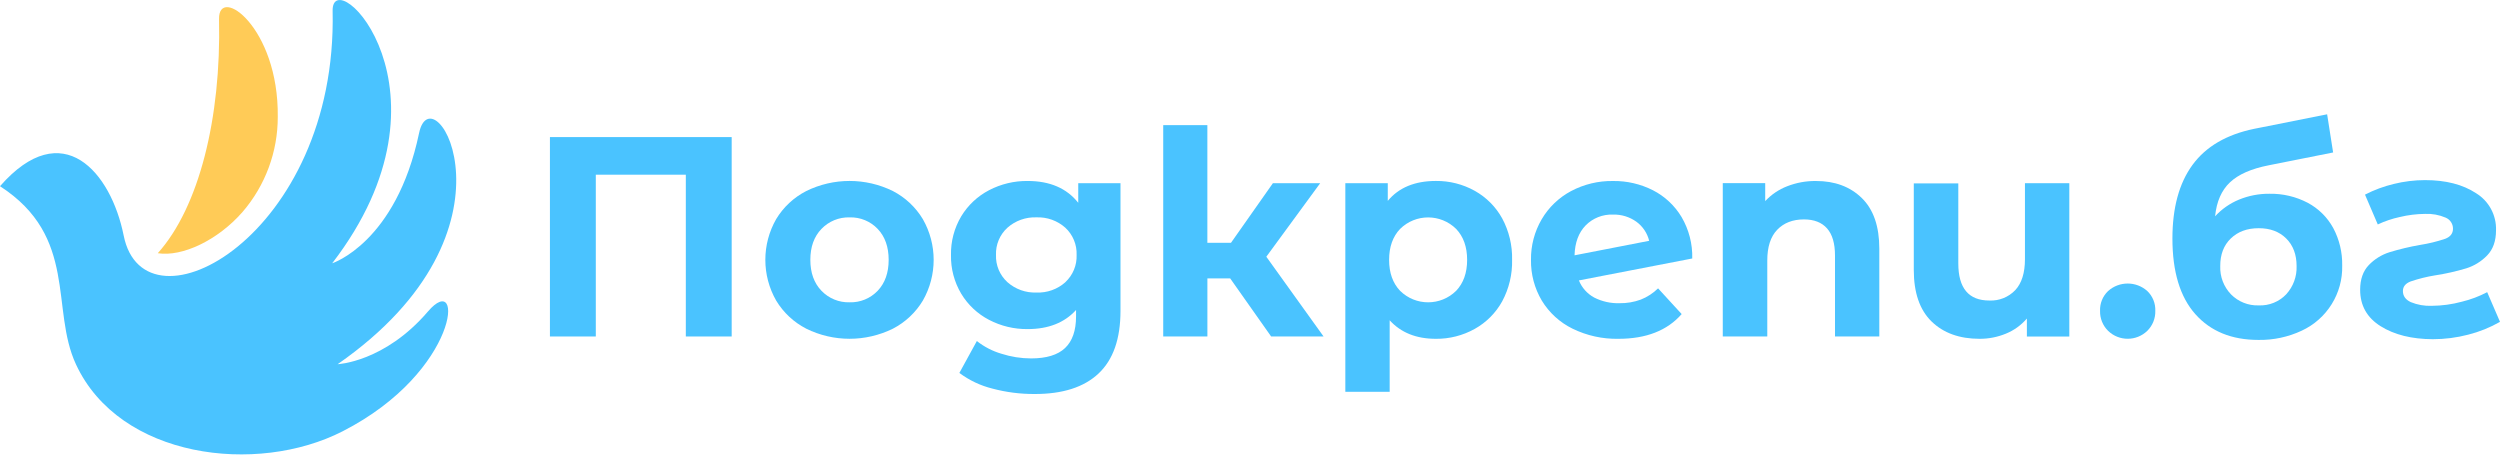
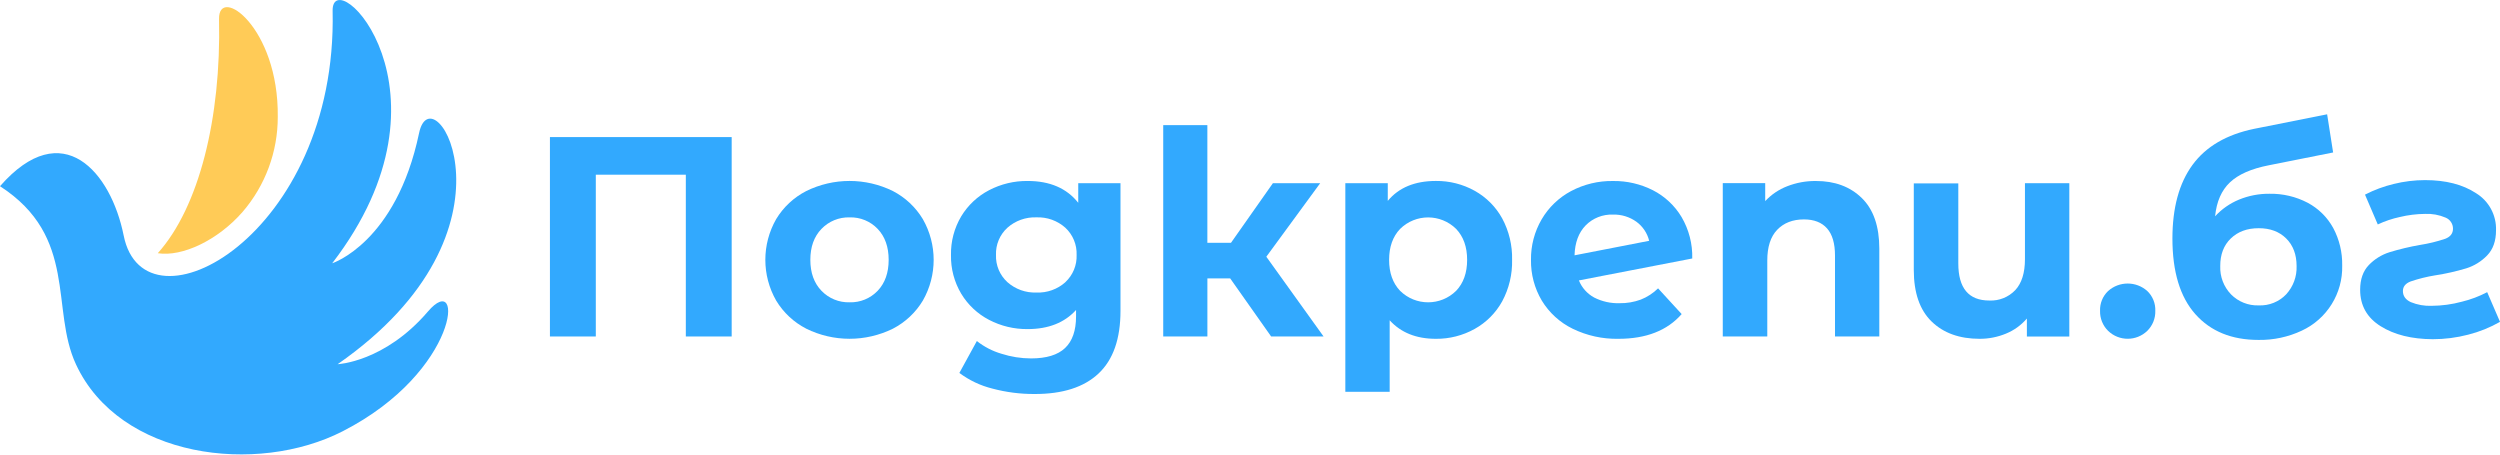
<svg xmlns="http://www.w3.org/2000/svg" viewBox="0 0 1010.9 183.77">
  <defs>
-     <style>.cls-1 {fill: #4ac3ff;}.cls-2 {fill: #ffcb57;}
+     <style>.cls-1 {fill: #32a9fe;}.cls-2 {fill: #ffcb57;}
</style>
  </defs>
  <g id="Layer_2" data-name="Layer 2">
    <g id="Layer_1-2" data-name="Layer 1">
      <path class="cls-1" d="M295.86,55.43v80.63H277.32V70.64h-36.4v65.42H222.37V55.43Z" />
      <path class="cls-1" d="M326,132.89a30.39,30.39,0,0,1-12.15-11.35,33.18,33.18,0,0,1,0-32.94A30.4,30.4,0,0,1,326,77.26a39.65,39.65,0,0,1,35.07,0,30.51,30.51,0,0,1,12.09,11.35,33.18,33.18,0,0,1,0,32.94,30.5,30.5,0,0,1-12.09,11.35,39.65,39.65,0,0,1-35.07,0Zm28.91-15.32q4.43-4.67,4.43-12.5t-4.43-12.5a15,15,0,0,0-11.35-4.67,15.15,15.15,0,0,0-11.4,4.67q-4.49,4.66-4.49,12.5t4.49,12.5a15.15,15.15,0,0,0,11.4,4.67A15,15,0,0,0,354.89,117.58Z" />
      <path class="cls-1" d="M453.08,74.09v51.6q0,17-8.87,25.34t-25.92,8.29a64.85,64.85,0,0,1-17-2.19,37.26,37.26,0,0,1-13.36-6.33L395,137.9a29.39,29.39,0,0,0,9.91,5.13,39.42,39.42,0,0,0,12,1.9q9.33,0,13.76-4.2T435.11,128v-2.65q-7,7.72-19.58,7.72a32.87,32.87,0,0,1-15.61-3.74,28.51,28.51,0,0,1-11.23-10.54,29.46,29.46,0,0,1-4.15-15.66,29.48,29.48,0,0,1,4.15-15.67,28.54,28.54,0,0,1,11.23-10.54,32.9,32.9,0,0,1,15.61-3.74Q429,73.17,436,82V74.09Zm-22.29,40a14.28,14.28,0,0,0,4.55-11,14.28,14.28,0,0,0-4.55-11,16.55,16.55,0,0,0-11.69-4.2,16.76,16.76,0,0,0-11.75,4.2,14.19,14.19,0,0,0-4.61,11,14.18,14.18,0,0,0,4.61,11,16.74,16.74,0,0,0,11.75,4.2A16.54,16.54,0,0,0,430.79,114.12Z" />
      <path class="cls-1" d="M497.43,112.56h-9.21v23.5H470.36V50.6h17.85V98.17h9.56L514.7,74.09h19.12l-21.77,29.72,23.15,32.25H514Z" />
      <path class="cls-1" d="M596.31,77.15a28.56,28.56,0,0,1,11.12,11.17,33.74,33.74,0,0,1,4,16.76,33.74,33.74,0,0,1-4,16.76A28.53,28.53,0,0,1,596.31,133a31.58,31.58,0,0,1-15.72,4q-11.86,0-18.66-7.49v28.91H544V74.09h17.16v7.14q6.68-8.06,19.46-8.06A31.58,31.58,0,0,1,596.31,77.15Zm-7.49,40.43q4.43-4.67,4.43-12.5t-4.43-12.5a16.13,16.13,0,0,0-22.69,0q-4.43,4.66-4.43,12.5t4.43,12.5a16.13,16.13,0,0,0,22.69,0Z" />
      <path class="cls-1" d="M663.46,121.15a20.79,20.79,0,0,0,7-4.55L680,127q-8.75,10-25.57,10a40.45,40.45,0,0,1-18.54-4.09,30,30,0,0,1-12.44-11.35,31.25,31.25,0,0,1-4.38-16.47,31.68,31.68,0,0,1,4.32-16.41,30.26,30.26,0,0,1,11.86-11.4,35.08,35.08,0,0,1,17-4.09,34.67,34.67,0,0,1,16.13,3.74,28.81,28.81,0,0,1,11.58,10.83,31.56,31.56,0,0,1,4.32,16.76l-45.84,8.87a13.74,13.74,0,0,0,6.16,6.91,21.19,21.19,0,0,0,10.31,2.3A23.77,23.77,0,0,0,663.46,121.15Zm-22.29-30q-4.26,4.38-4.49,12.09l30.18-5.87a13.55,13.55,0,0,0-5.18-7.72,15.51,15.51,0,0,0-9.45-2.88A14.75,14.75,0,0,0,641.17,91.14Z" />
      <path class="cls-1" d="M752.84,80.08q7.08,6.91,7.08,20.5v35.48H742V103.35q0-7.37-3.22-11t-9.33-3.63q-6.8,0-10.83,4.2t-4,12.5v30.64h-18v-62h17.16v7.26a23.84,23.84,0,0,1,8.87-6,30.9,30.9,0,0,1,11.63-2.13Q745.75,73.17,752.84,80.08Z" />
      <path class="cls-1" d="M836.75,74.09v62H819.59V128.8a22.11,22.11,0,0,1-8.47,6.11A27.6,27.6,0,0,1,800.47,137q-12.21,0-19.41-7t-7.2-20.85v-35h18v32.37q0,15,12.55,15a13.64,13.64,0,0,0,10.48-4.2q3.91-4.2,3.92-12.5V74.09Z" />
      <path class="cls-1" d="M852.41,133.76a10.93,10.93,0,0,1-3.23-8.06,10.51,10.51,0,0,1,3.23-8,11.87,11.87,0,0,1,15.89,0,10.52,10.52,0,0,1,3.22,8,10.94,10.94,0,0,1-3.22,8.06,11.4,11.4,0,0,1-15.89,0Z" />
      <path class="cls-1" d="M933.15,82a25.35,25.35,0,0,1,10.31,10.19,30.93,30.93,0,0,1,3.63,15.2,28.24,28.24,0,0,1-16.36,26.32,39.64,39.64,0,0,1-17.51,3.74q-16.24,0-25.51-10.42t-9.27-30.58q0-18.66,8.12-29.77T911.5,52.09L941,46.22l2.42,15.43-26,5.18q-10.6,2.07-15.72,6.91t-6,13.71a27.32,27.32,0,0,1,9.68-6.74,31.64,31.64,0,0,1,12.32-2.36A32.08,32.08,0,0,1,933.15,82Zm-8.7,37a16,16,0,0,0,4.2-11.4q0-7-4.2-11.17t-11.12-4.15q-7,0-11.29,4.15t-4.26,11.17a15.61,15.61,0,0,0,4.38,11.46,15,15,0,0,0,11.17,4.43A14.51,14.51,0,0,0,924.46,119Z" />
      <path class="cls-1" d="M962.64,131.91q-8.29-5.18-8.29-14.74,0-6.33,3.51-10a19.93,19.93,0,0,1,8.35-5.18,101.61,101.61,0,0,1,12.32-2.94,62.55,62.55,0,0,0,10.19-2.48q3.17-1.21,3.17-4.09a4.8,4.8,0,0,0-3-4.49,18.86,18.86,0,0,0-8.29-1.5,45.08,45.08,0,0,0-10.25,1.27,41,41,0,0,0-8.87,3L956.31,78.7a51.69,51.69,0,0,1,11.63-4.32,53,53,0,0,1,12.67-1.55q12.55,0,20.62,5.3a16.91,16.91,0,0,1,8.06,15q0,6.45-3.57,10.14a20.06,20.06,0,0,1-8.47,5.24,92.73,92.73,0,0,1-12.5,2.82,60.4,60.4,0,0,0-10,2.48q-3.11,1.21-3.11,3.86,0,3,3.17,4.49a20,20,0,0,0,8.46,1.5A47.86,47.86,0,0,0,995.47,122a44.61,44.61,0,0,0,10.25-3.86l5.18,12a51,51,0,0,1-12.84,5.18,56.77,56.77,0,0,1-14.34,1.84Q970.93,137.1,962.64,131.91Z" />
      <path class="cls-1" d="M0,75.29c25.35-28.9,44.88-5.6,50,19.91,8.37,42.12,86.53.08,84.5-90.74-.46-20.41,53.55,32.1-.17,102,0,0,25.82-8.28,35.13-52.65,5.4-25.76,45.49,38.92-32.93,93.46,0,0,19-.83,36.51-21.31,14.77-17.29,13,24.15-34.5,48.44-34.79,17.81-90.22,10.9-107.82-27.07C20.31,125,31.66,95.76,0,75.29" />
      <path class="cls-2" d="M112.32,47.28A58.73,58.73,0,0,1,98.09,85.69c-10,11.46-24.39,18.25-34.29,16.7C80.46,83.82,89.47,47.81,88.57,7.71c-.3-13.89,24.17,3.13,23.75,39.57" />
    </g>
  </g>
</svg>
